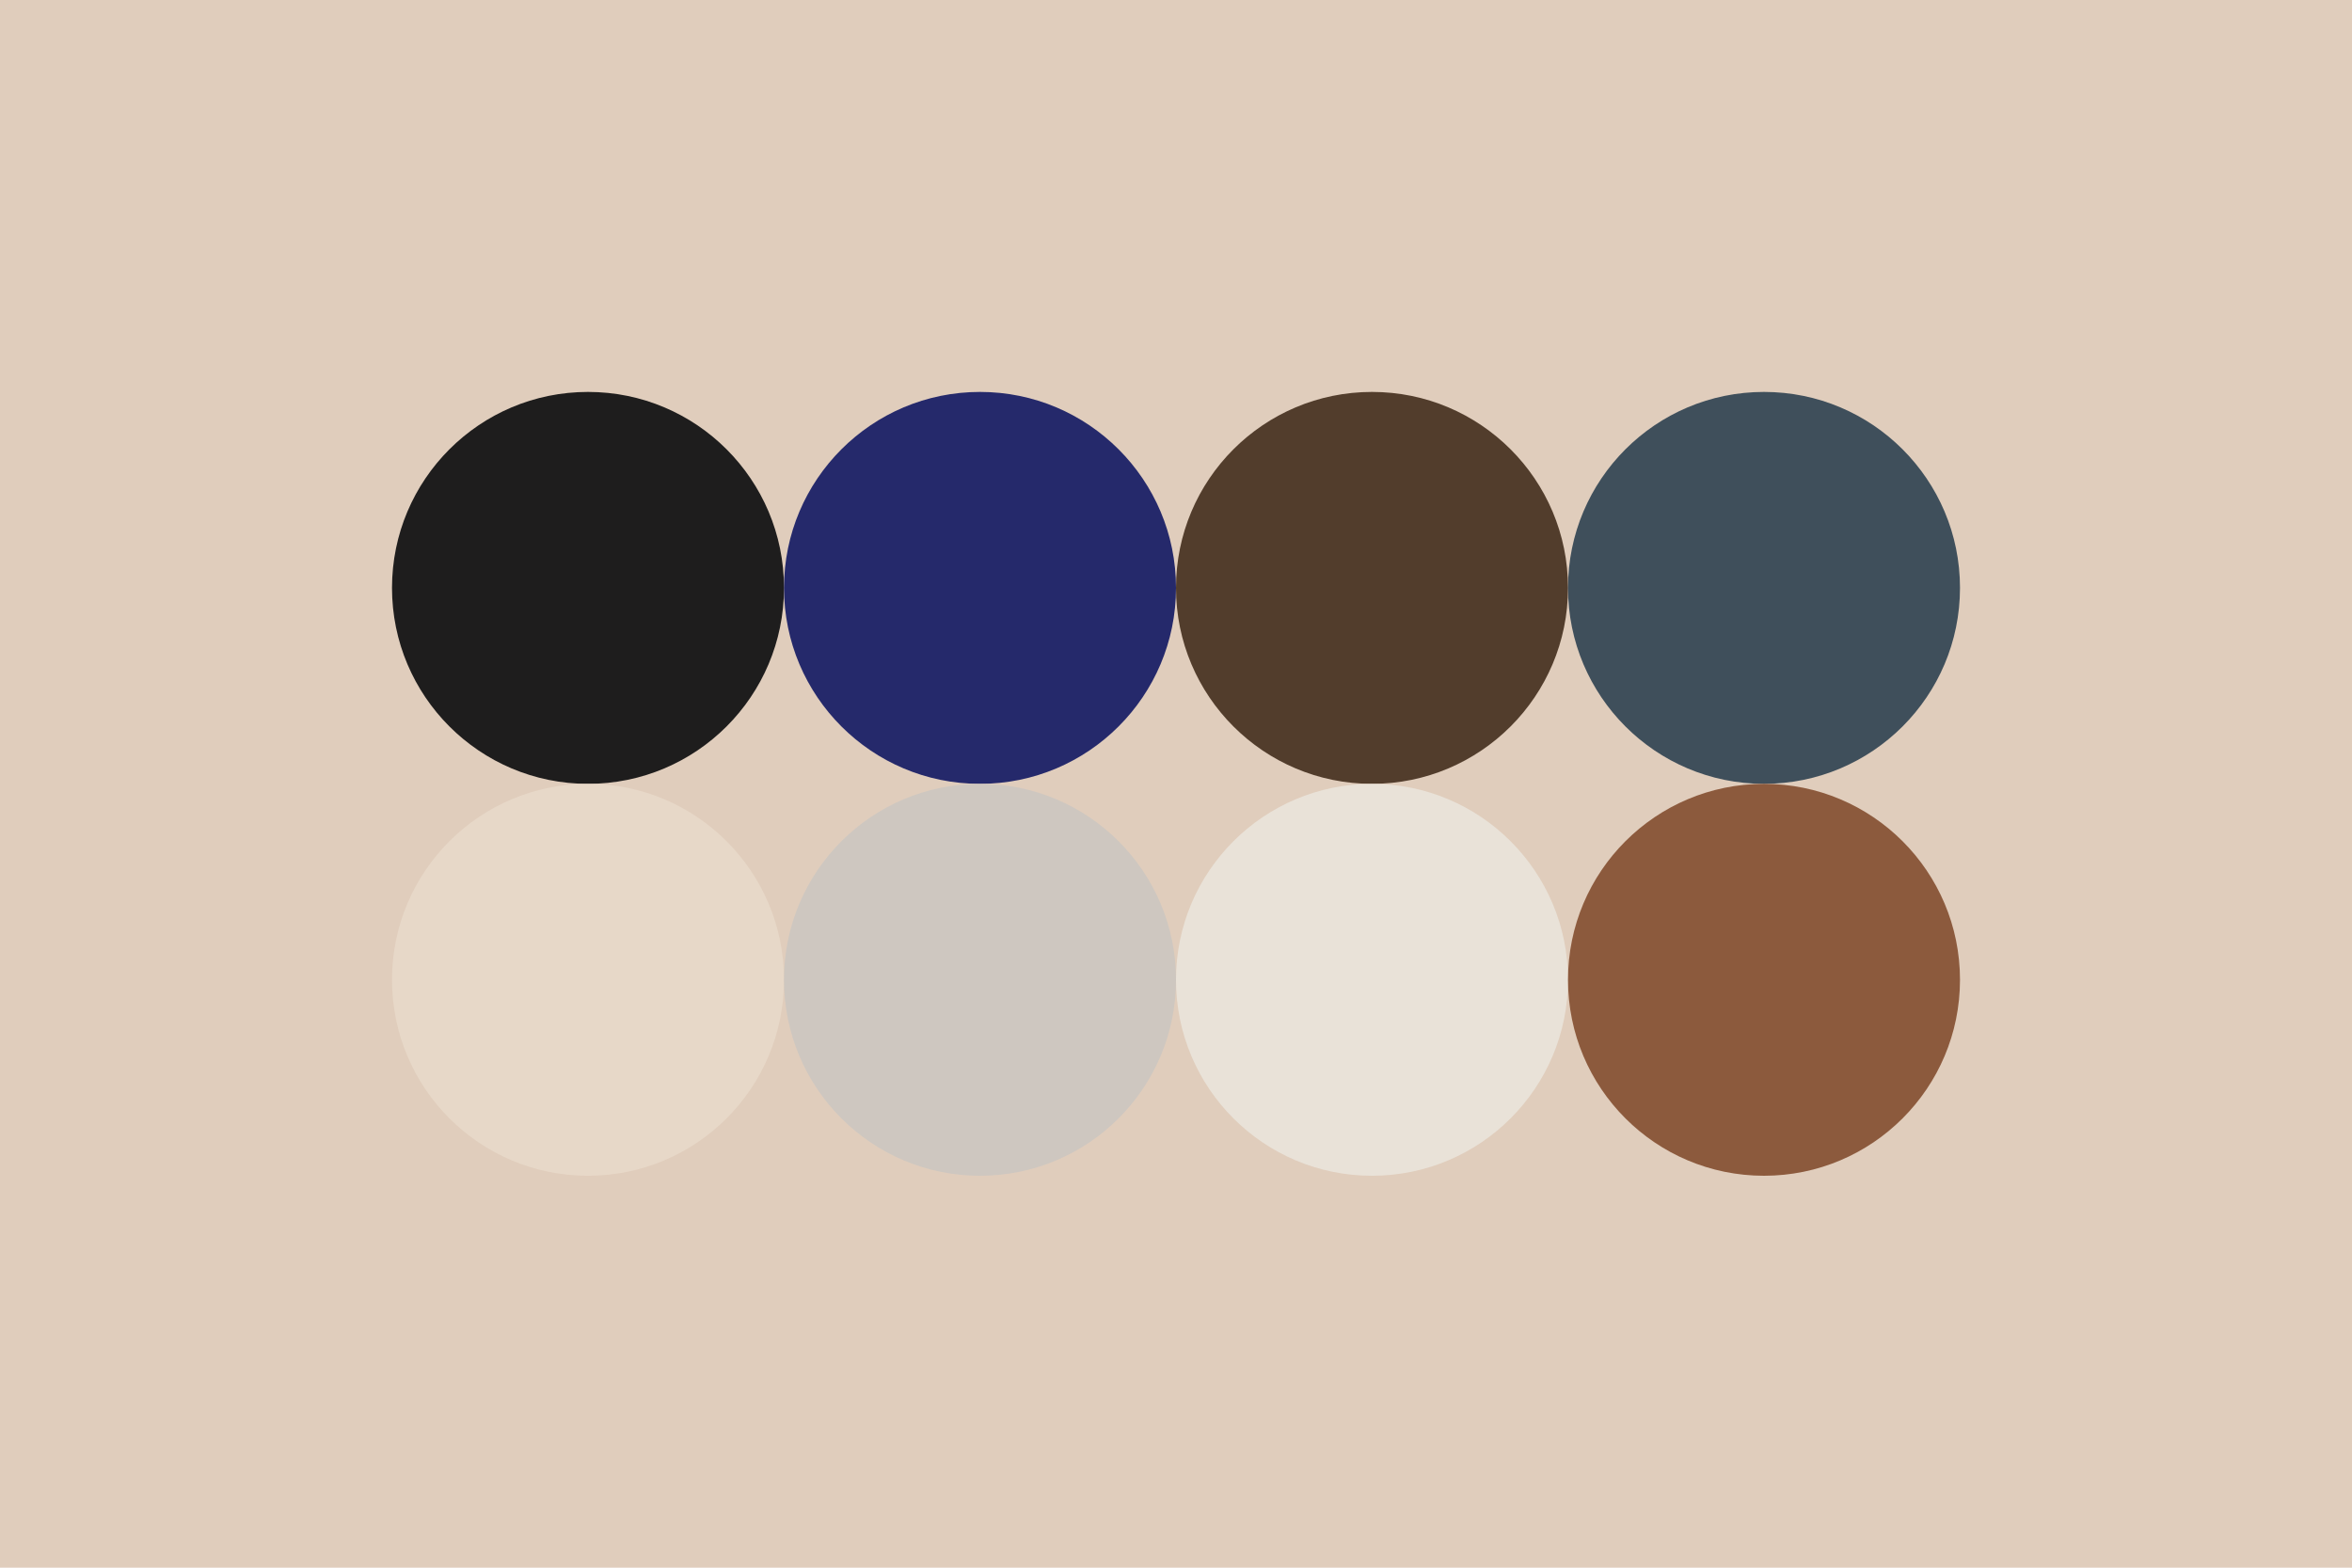
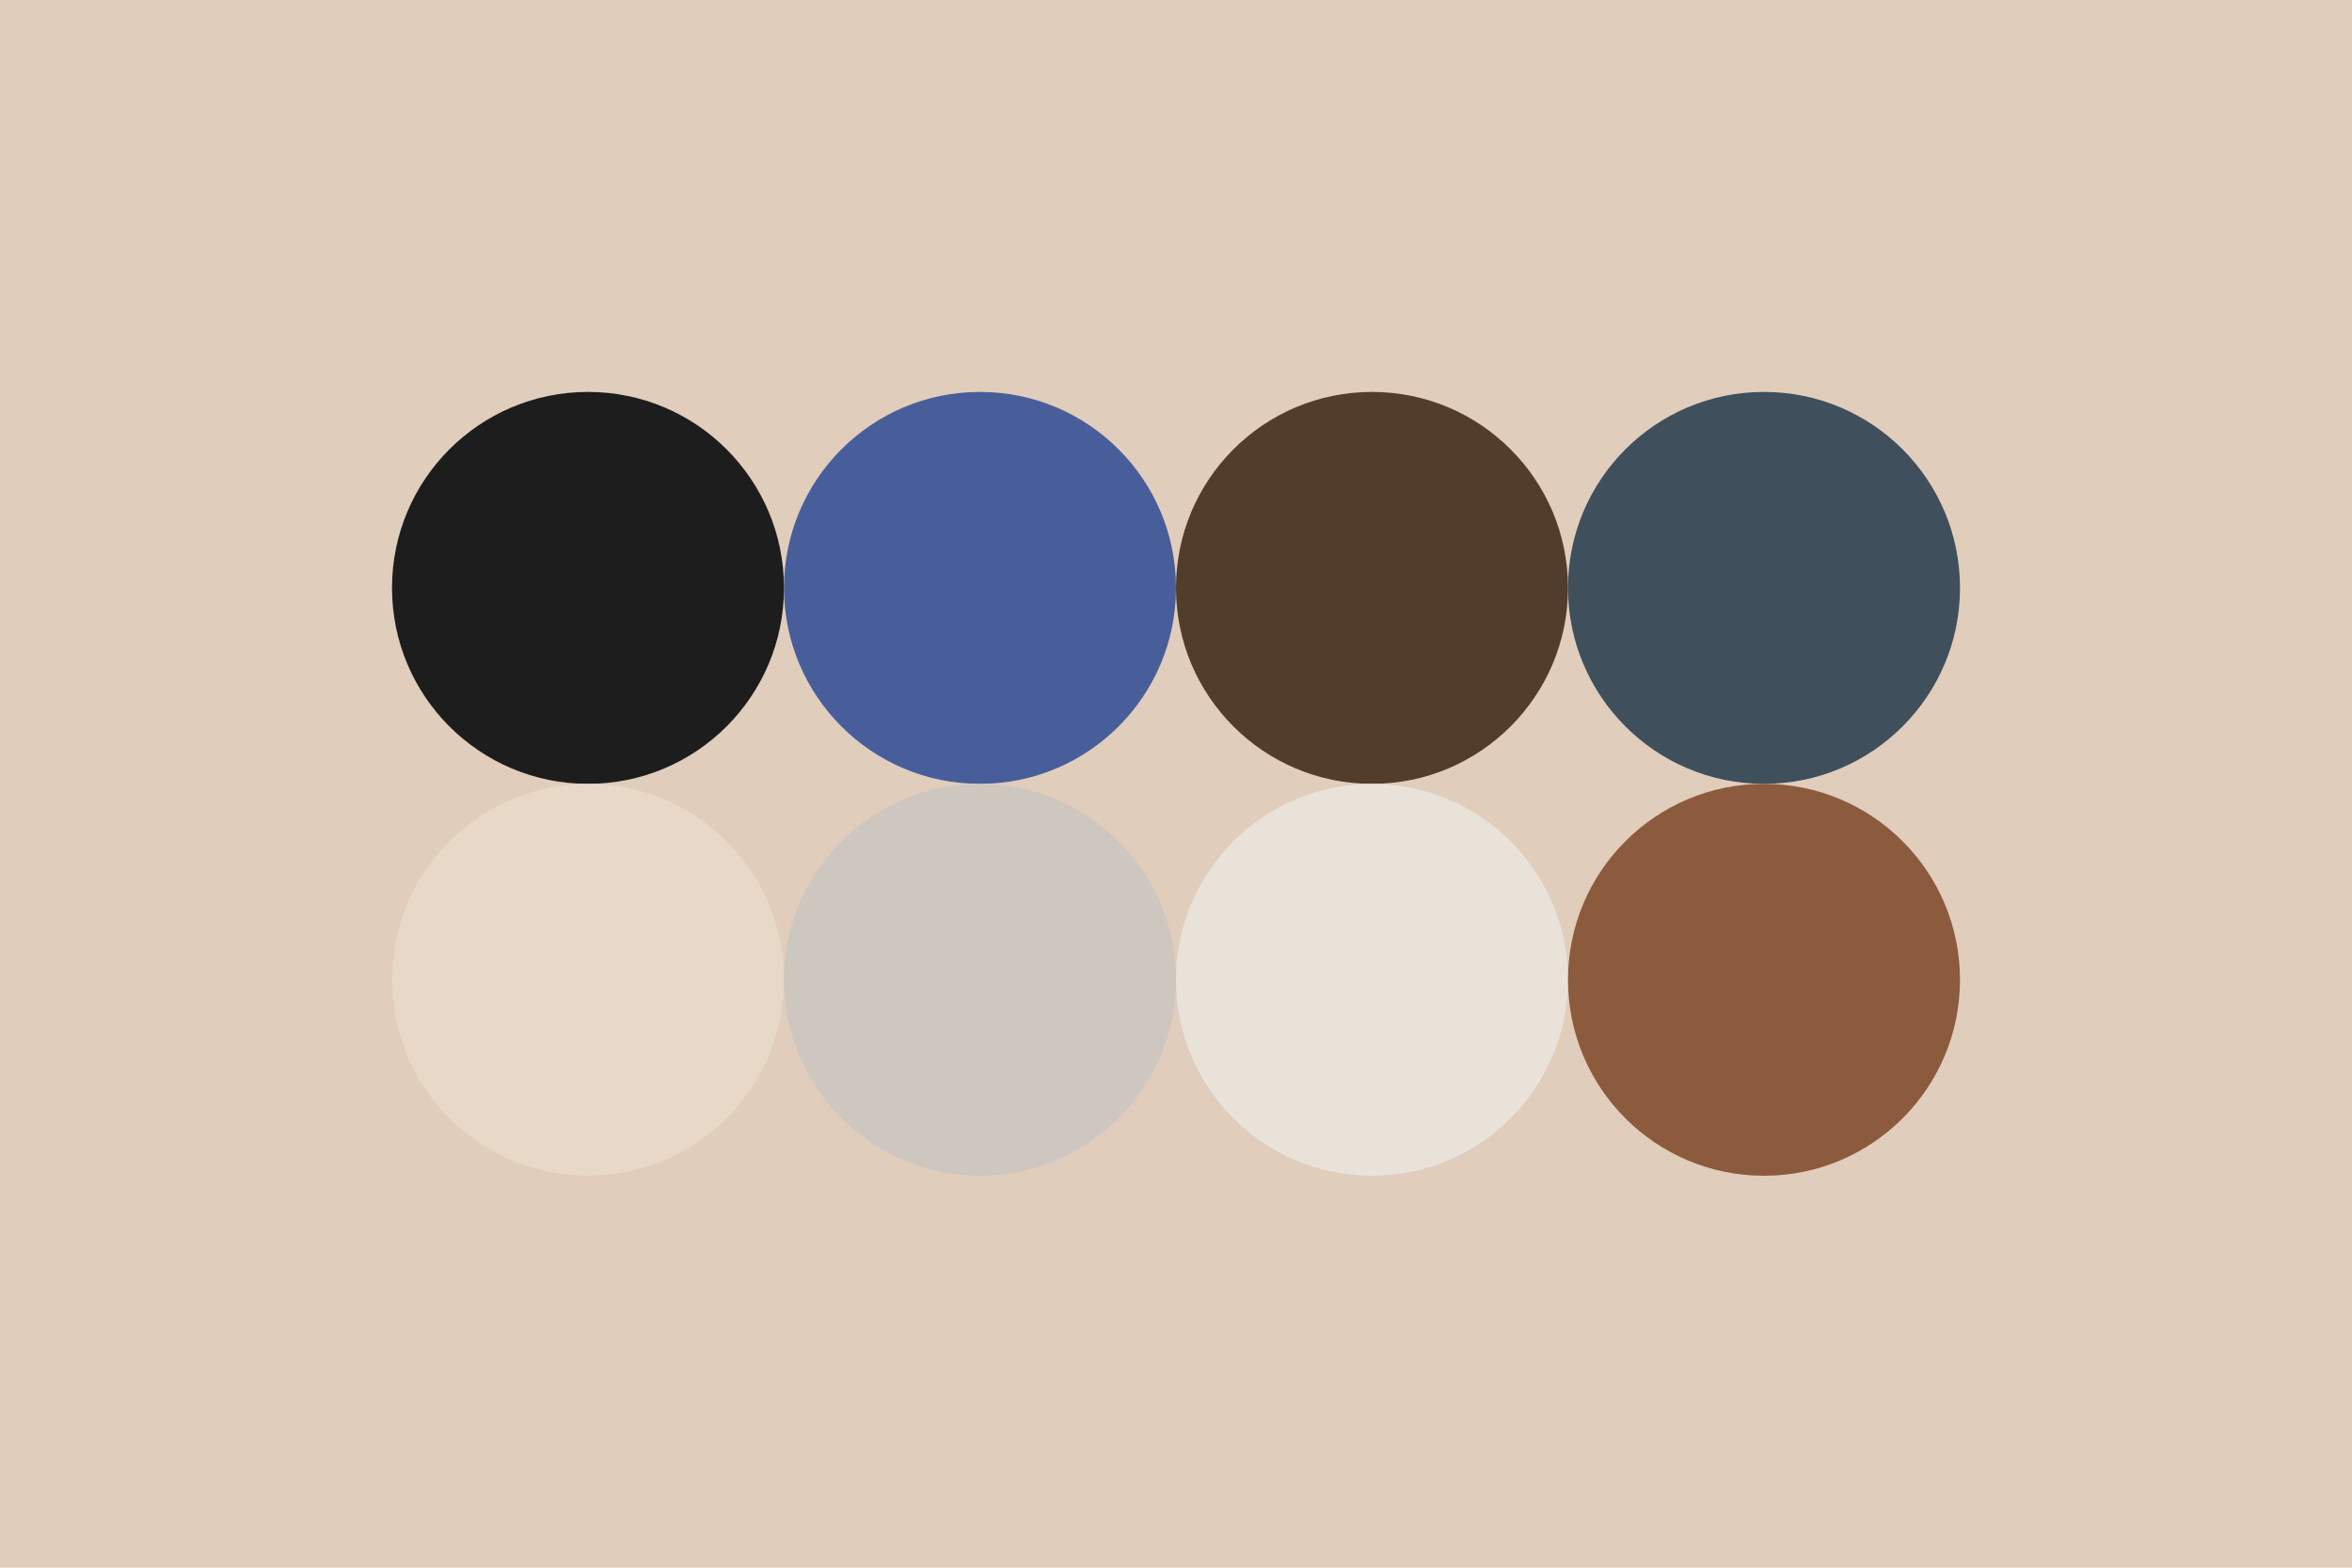
<svg xmlns="http://www.w3.org/2000/svg" width="96px" height="64px" baseProfile="full" version="1.1">
  <rect width="96" height="64" id="background" fill="#e0cdbc" />
  <circle cx="24" cy="24" r="8" id="f_high" fill="#1E1D1D" />
-   <circle cx="40" cy="24" r="8" id="f_med" fill="#25296B" />
+   <circle cx="40" cy="24" r="8" id="f_med" fill="#485e9b" />
  <circle cx="56" cy="24" r="8" id="f_low" fill="#523d2c" />
  <circle cx="72" cy="24" r="8" id="f_inv" fill="#3f4f5b" />
  <circle cx="24" cy="40" r="8" id="b_high" fill="#E7D8C8" />
  <circle cx="40" cy="40" r="8" id="b_med" fill="#CEC7C0" />
  <circle cx="56" cy="40" r="8" id="b_low" fill="#E9E2D8" />
  <circle cx="72" cy="40" r="8" id="b_inv" fill="#8c5a3d" />
</svg>
